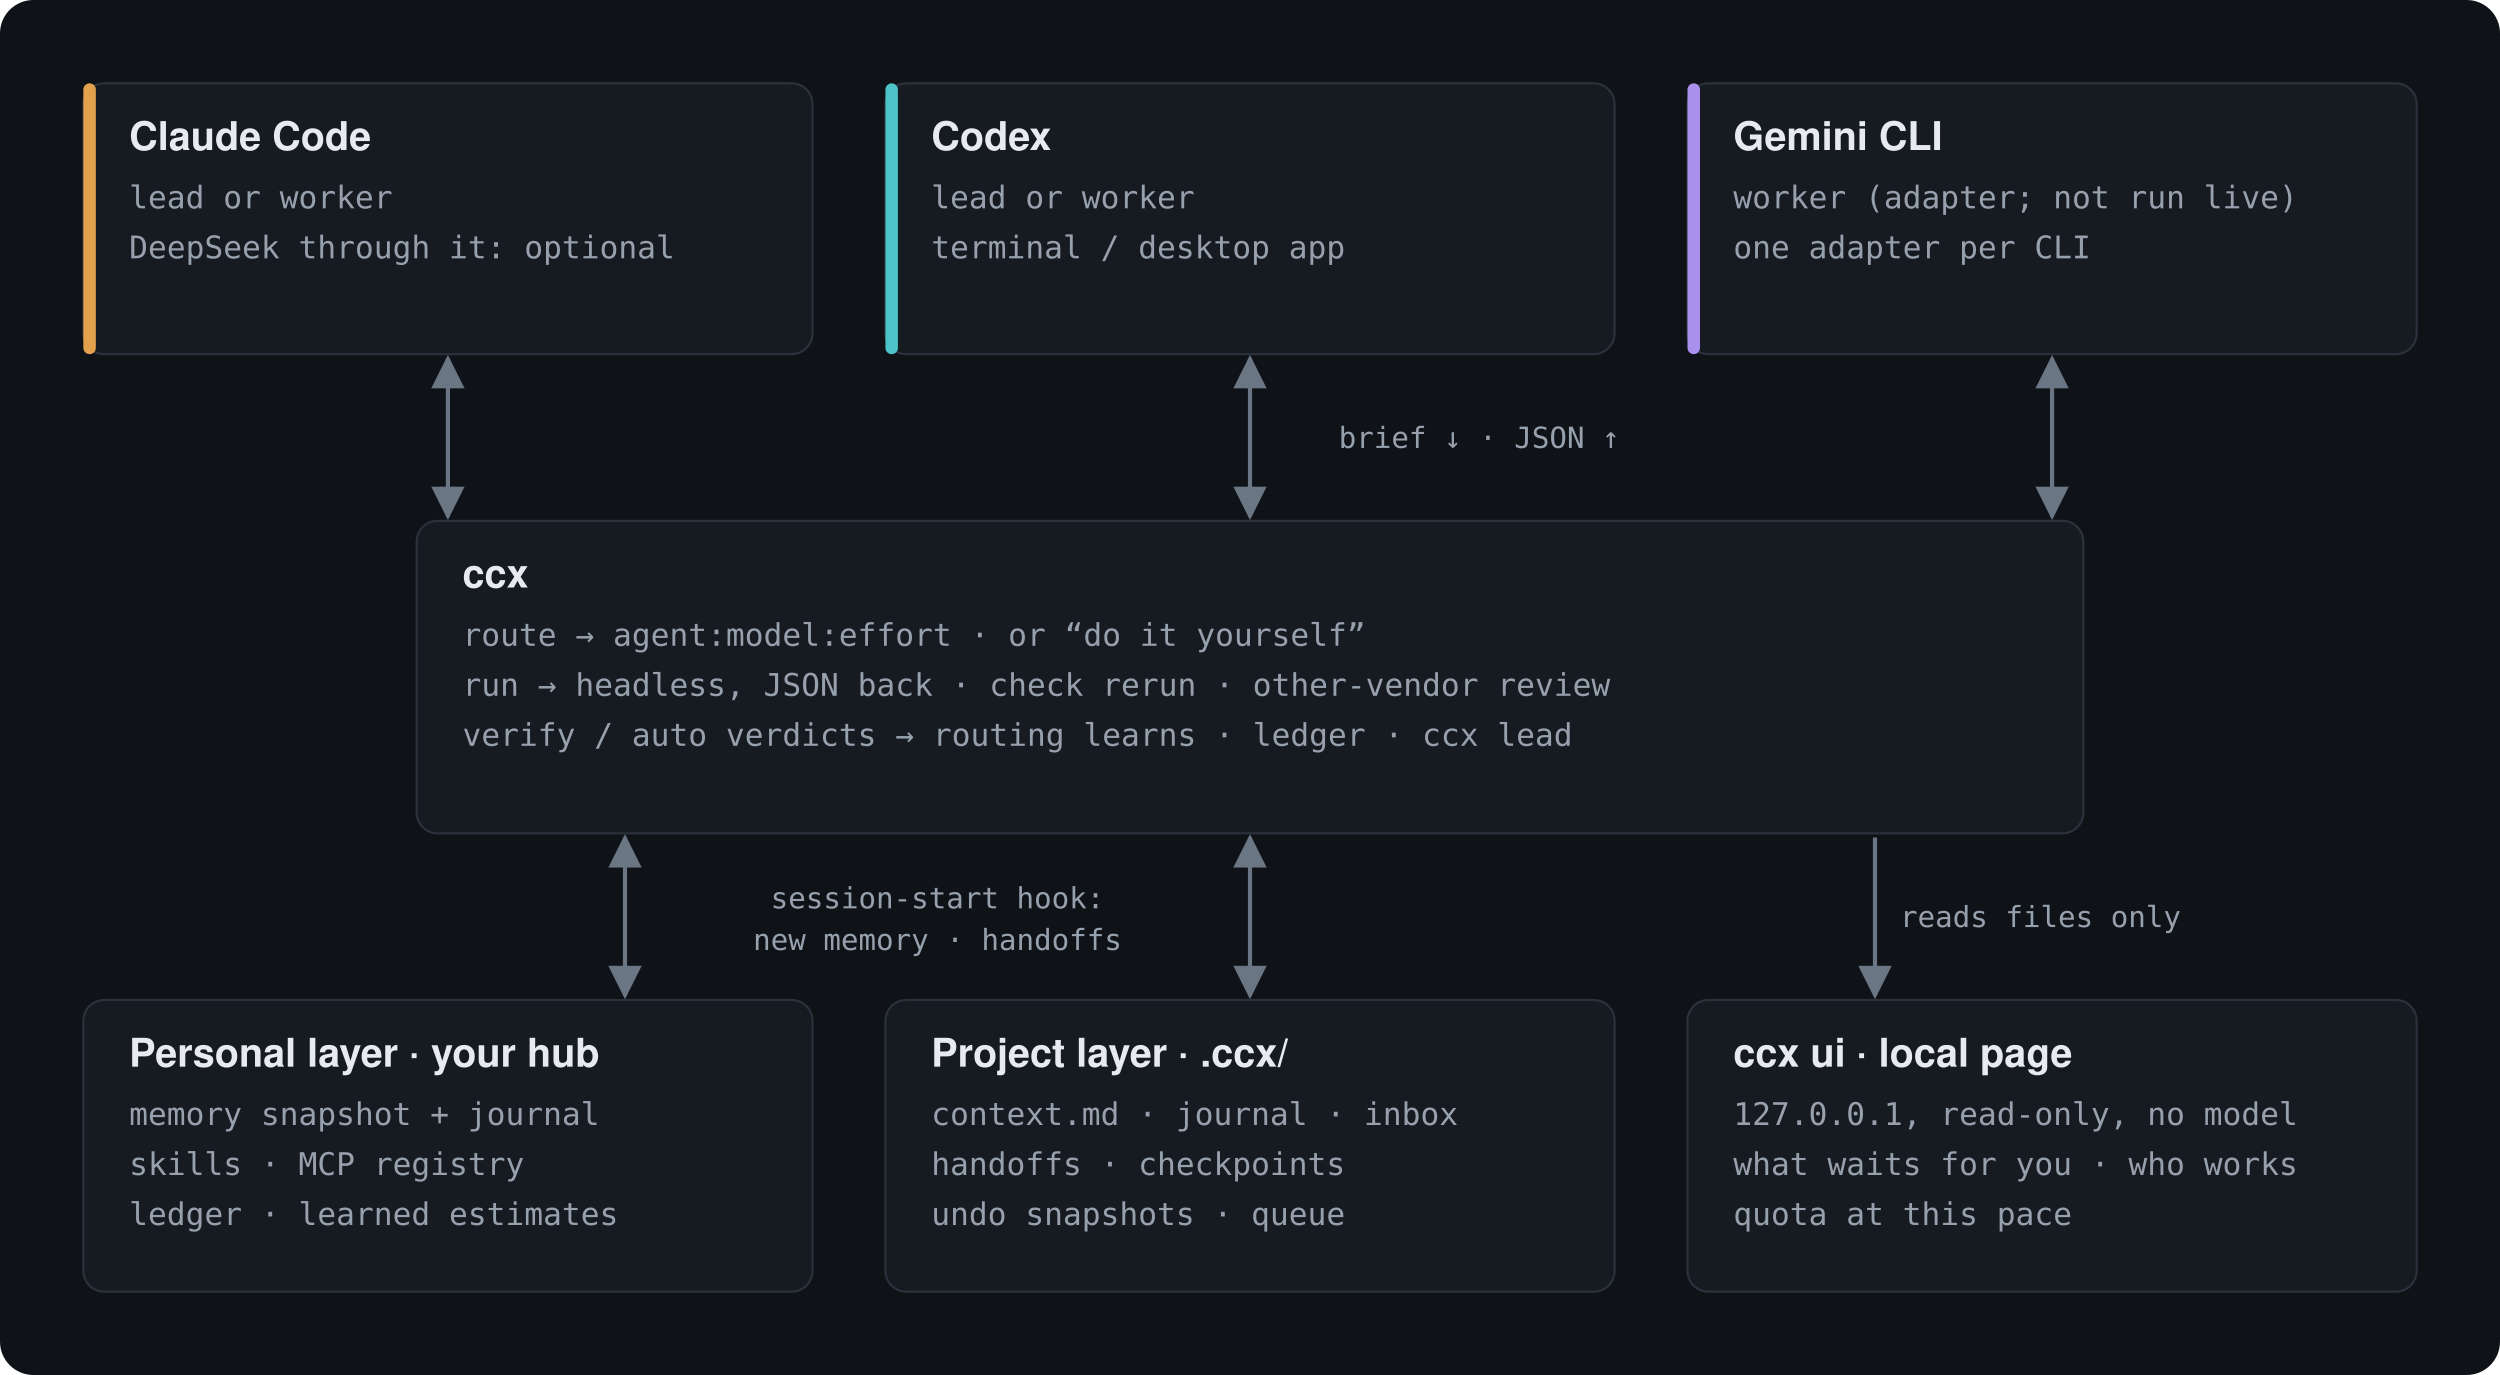
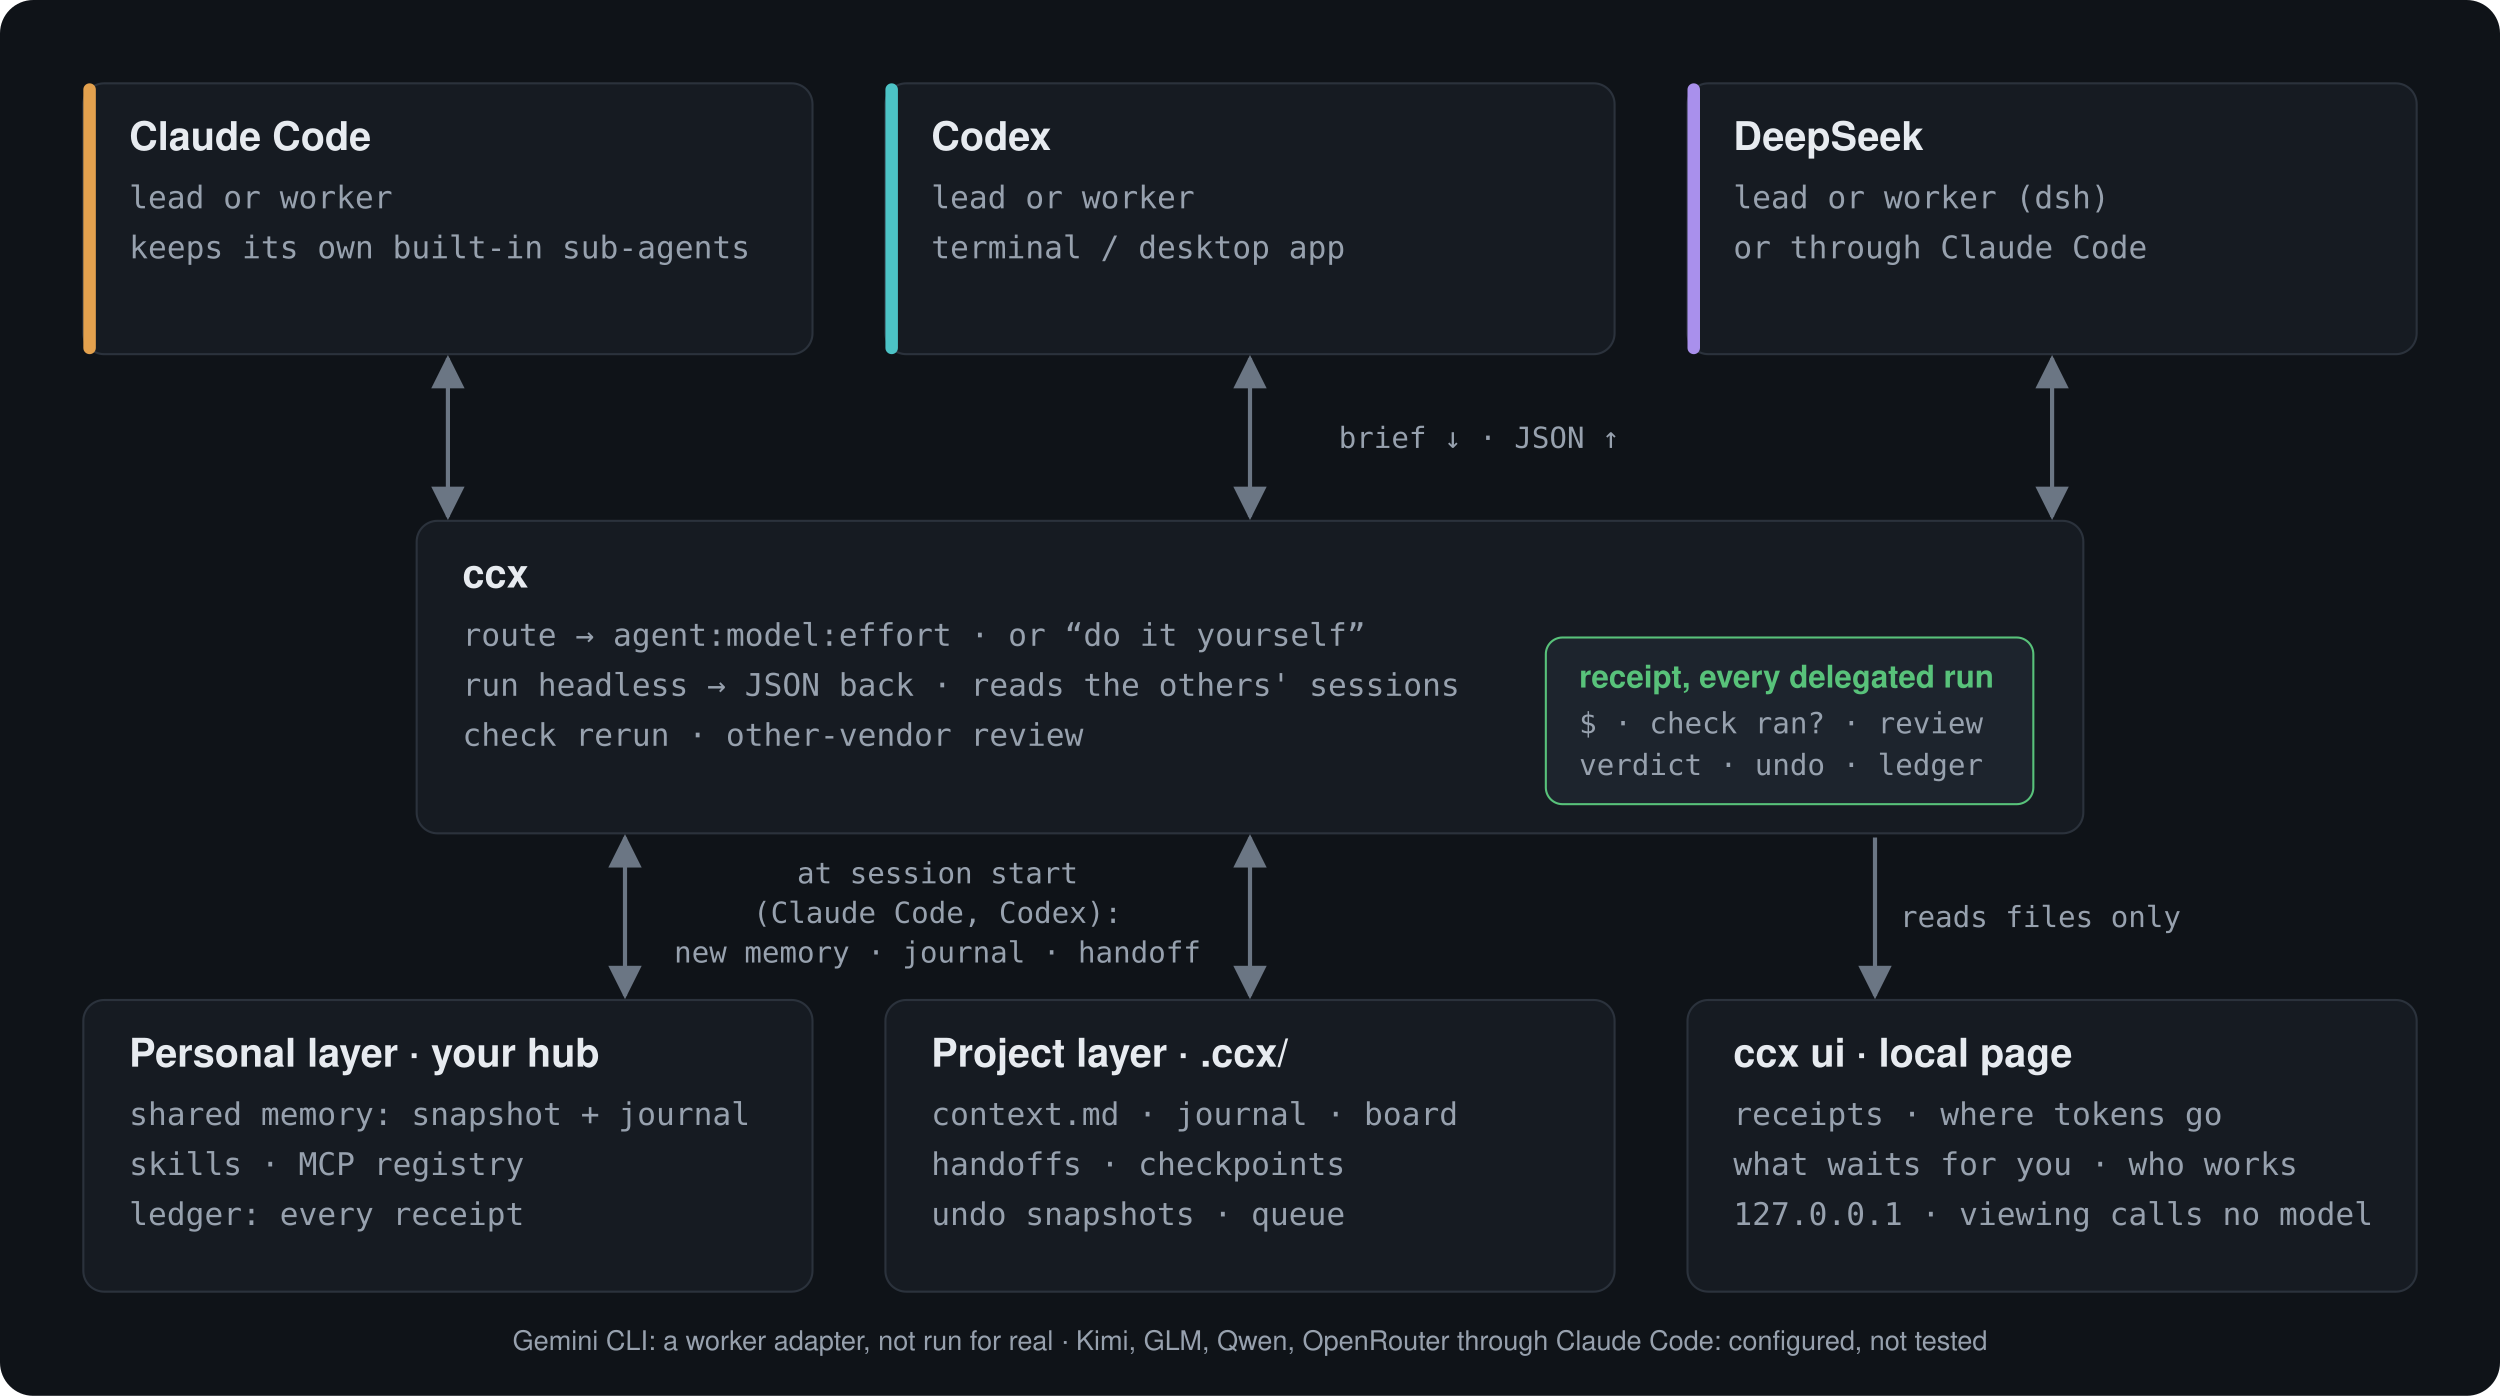
- <svg xmlns="http://www.w3.org/2000/svg" viewBox="0 0 1200 660" width="1200" height="660" role="img" aria-labelledby="t d">
+ <svg xmlns="http://www.w3.org/2000/svg" viewBox="0 0 1200 670" width="1200" height="670" role="img" aria-labelledby="t d">
  <defs>
    <marker id="a" viewBox="0 0 10 10" refX="9" refY="5" markerWidth="8" markerHeight="8" orient="auto-start-reverse">
      <path d="M0 0 L10 5 L0 10 z" fill="#6b7684" />
    </marker>
  </defs>
-   <rect width="1200" height="660" rx="16" fill="#0f1318" />
+   <rect width="1200" height="670" rx="16" fill="#0f1318" />
  <rect x="40" y="40" width="350" height="130" rx="10" fill="#161b22" stroke="#2b323c" />
  <rect x="40" y="40" width="6" height="130" rx="3" fill="#e3a14e" />
  <text x="62" y="72" font-size="19" font-weight="600" fill="#e7ebf0" font-family="-apple-system,&quot;Segoe UI&quot;,Helvetica,Arial,sans-serif">Claude Code</text>
  <text x="62" y="100" font-size="15" fill="#97a1ae" font-family="ui-monospace,SFMono-Regular,&quot;Cascadia Mono&quot;,Menlo,Consolas,monospace">lead or worker</text>
-   <text x="62" y="124" font-size="15" fill="#97a1ae" font-family="ui-monospace,SFMono-Regular,&quot;Cascadia Mono&quot;,Menlo,Consolas,monospace">DeepSeek through it: optional</text>
+   <text x="62" y="124" font-size="15" fill="#97a1ae" font-family="ui-monospace,SFMono-Regular,&quot;Cascadia Mono&quot;,Menlo,Consolas,monospace">keeps its own built-in sub-agents</text>
  <rect x="425" y="40" width="350" height="130" rx="10" fill="#161b22" stroke="#2b323c" />
  <rect x="425" y="40" width="6" height="130" rx="3" fill="#4cc3c6" />
  <text x="447" y="72" font-size="19" font-weight="600" fill="#e7ebf0" font-family="-apple-system,&quot;Segoe UI&quot;,Helvetica,Arial,sans-serif">Codex</text>
  <text x="447" y="100" font-size="15" fill="#97a1ae" font-family="ui-monospace,SFMono-Regular,&quot;Cascadia Mono&quot;,Menlo,Consolas,monospace">lead or worker</text>
  <text x="447" y="124" font-size="15" fill="#97a1ae" font-family="ui-monospace,SFMono-Regular,&quot;Cascadia Mono&quot;,Menlo,Consolas,monospace">terminal / desktop app</text>
  <rect x="810" y="40" width="350" height="130" rx="10" fill="#161b22" stroke="#2b323c" />
  <rect x="810" y="40" width="6" height="130" rx="3" fill="#a990ec" />
-   <text x="832" y="72" font-size="19" font-weight="600" fill="#e7ebf0" font-family="-apple-system,&quot;Segoe UI&quot;,Helvetica,Arial,sans-serif">Gemini CLI</text>
-   <text x="832" y="100" font-size="15" fill="#97a1ae" font-family="ui-monospace,SFMono-Regular,&quot;Cascadia Mono&quot;,Menlo,Consolas,monospace">worker (adapter; not run live)</text>
-   <text x="832" y="124" font-size="15" fill="#97a1ae" font-family="ui-monospace,SFMono-Regular,&quot;Cascadia Mono&quot;,Menlo,Consolas,monospace">one adapter per CLI</text>
+   <text x="832" y="72" font-size="19" font-weight="600" fill="#e7ebf0" font-family="-apple-system,&quot;Segoe UI&quot;,Helvetica,Arial,sans-serif">DeepSeek</text>
+   <text x="832" y="100" font-size="15" fill="#97a1ae" font-family="ui-monospace,SFMono-Regular,&quot;Cascadia Mono&quot;,Menlo,Consolas,monospace">lead or worker (dsh)</text>
+   <text x="832" y="124" font-size="15" fill="#97a1ae" font-family="ui-monospace,SFMono-Regular,&quot;Cascadia Mono&quot;,Menlo,Consolas,monospace">or through Claude Code</text>
  <rect x="200" y="250" width="800" height="150" rx="10" fill="#161b22" stroke="#2b323c" />
  <text x="222" y="282" font-size="19" font-weight="600" fill="#e7ebf0" font-family="-apple-system,&quot;Segoe UI&quot;,Helvetica,Arial,sans-serif">ccx</text>
  <text x="222" y="310" font-size="15" fill="#97a1ae" font-family="ui-monospace,SFMono-Regular,&quot;Cascadia Mono&quot;,Menlo,Consolas,monospace">route → agent:model:effort · or “do it yourself”</text>
-   <text x="222" y="334" font-size="15" fill="#97a1ae" font-family="ui-monospace,SFMono-Regular,&quot;Cascadia Mono&quot;,Menlo,Consolas,monospace">run → headless, JSON back · check rerun · other-vendor review</text>
-   <text x="222" y="358" font-size="15" fill="#97a1ae" font-family="ui-monospace,SFMono-Regular,&quot;Cascadia Mono&quot;,Menlo,Consolas,monospace">verify / auto verdicts → routing learns · ledger · ccx lead</text>
+   <text x="222" y="334" font-size="15" fill="#97a1ae" font-family="ui-monospace,SFMono-Regular,&quot;Cascadia Mono&quot;,Menlo,Consolas,monospace">run headless → JSON back · reads the others' sessions</text>
+   <text x="222" y="358" font-size="15" fill="#97a1ae" font-family="ui-monospace,SFMono-Regular,&quot;Cascadia Mono&quot;,Menlo,Consolas,monospace">check rerun · other-vendor review</text>
+   <rect x="742" y="306" width="234" height="80" rx="8" fill="#1d242d" stroke="#58c27a" />
+   <text x="758" y="330" font-size="15" font-weight="600" fill="#58c27a" font-family="-apple-system,&quot;Segoe UI&quot;,Helvetica,Arial,sans-serif">receipt, every delegated run</text>
+   <text x="758" y="352" font-size="14" fill="#97a1ae" font-family="ui-monospace,SFMono-Regular,&quot;Cascadia Mono&quot;,Menlo,Consolas,monospace">$ · check ran? · review</text>
+   <text x="758" y="372" font-size="14" fill="#97a1ae" font-family="ui-monospace,SFMono-Regular,&quot;Cascadia Mono&quot;,Menlo,Consolas,monospace">verdict · undo · ledger</text>
  <rect x="40" y="480" width="350" height="140" rx="10" fill="#161b22" stroke="#2b323c" />
  <text x="62" y="512" font-size="19" font-weight="600" fill="#e7ebf0" font-family="-apple-system,&quot;Segoe UI&quot;,Helvetica,Arial,sans-serif">Personal layer · your hub</text>
-   <text x="62" y="540" font-size="15" fill="#97a1ae" font-family="ui-monospace,SFMono-Regular,&quot;Cascadia Mono&quot;,Menlo,Consolas,monospace">memory snapshot + journal</text>
+   <text x="62" y="540" font-size="15" fill="#97a1ae" font-family="ui-monospace,SFMono-Regular,&quot;Cascadia Mono&quot;,Menlo,Consolas,monospace">shared memory: snapshot + journal</text>
  <text x="62" y="564" font-size="15" fill="#97a1ae" font-family="ui-monospace,SFMono-Regular,&quot;Cascadia Mono&quot;,Menlo,Consolas,monospace">skills · MCP registry</text>
-   <text x="62" y="588" font-size="15" fill="#97a1ae" font-family="ui-monospace,SFMono-Regular,&quot;Cascadia Mono&quot;,Menlo,Consolas,monospace">ledger · learned estimates</text>
+   <text x="62" y="588" font-size="15" fill="#97a1ae" font-family="ui-monospace,SFMono-Regular,&quot;Cascadia Mono&quot;,Menlo,Consolas,monospace">ledger: every receipt</text>
  <rect x="425" y="480" width="350" height="140" rx="10" fill="#161b22" stroke="#2b323c" />
  <text x="447" y="512" font-size="19" font-weight="600" fill="#e7ebf0" font-family="-apple-system,&quot;Segoe UI&quot;,Helvetica,Arial,sans-serif">Project layer · .ccx/</text>
-   <text x="447" y="540" font-size="15" fill="#97a1ae" font-family="ui-monospace,SFMono-Regular,&quot;Cascadia Mono&quot;,Menlo,Consolas,monospace">context.md · journal · inbox</text>
+   <text x="447" y="540" font-size="15" fill="#97a1ae" font-family="ui-monospace,SFMono-Regular,&quot;Cascadia Mono&quot;,Menlo,Consolas,monospace">context.md · journal · board</text>
  <text x="447" y="564" font-size="15" fill="#97a1ae" font-family="ui-monospace,SFMono-Regular,&quot;Cascadia Mono&quot;,Menlo,Consolas,monospace">handoffs · checkpoints</text>
  <text x="447" y="588" font-size="15" fill="#97a1ae" font-family="ui-monospace,SFMono-Regular,&quot;Cascadia Mono&quot;,Menlo,Consolas,monospace">undo snapshots · queue</text>
  <rect x="810" y="480" width="350" height="140" rx="10" fill="#161b22" stroke="#2b323c" />
  <text x="832" y="512" font-size="19" font-weight="600" fill="#e7ebf0" font-family="-apple-system,&quot;Segoe UI&quot;,Helvetica,Arial,sans-serif">ccx ui · local page</text>
-   <text x="832" y="540" font-size="15" fill="#97a1ae" font-family="ui-monospace,SFMono-Regular,&quot;Cascadia Mono&quot;,Menlo,Consolas,monospace">127.0.0.1, read-only, no model</text>
+   <text x="832" y="540" font-size="15" fill="#97a1ae" font-family="ui-monospace,SFMono-Regular,&quot;Cascadia Mono&quot;,Menlo,Consolas,monospace">receipts · where tokens go</text>
  <text x="832" y="564" font-size="15" fill="#97a1ae" font-family="ui-monospace,SFMono-Regular,&quot;Cascadia Mono&quot;,Menlo,Consolas,monospace">what waits for you · who works</text>
-   <text x="832" y="588" font-size="15" fill="#97a1ae" font-family="ui-monospace,SFMono-Regular,&quot;Cascadia Mono&quot;,Menlo,Consolas,monospace">quota at this pace</text>
+   <text x="832" y="588" font-size="15" fill="#97a1ae" font-family="ui-monospace,SFMono-Regular,&quot;Cascadia Mono&quot;,Menlo,Consolas,monospace">127.0.0.1 · viewing calls no model</text>
  <path d="M215 172 V 248" stroke="#6b7684" stroke-width="2" fill="none" marker-end="url(#a)" marker-start="url(#a)" />
  <path d="M600 172 V 248" stroke="#6b7684" stroke-width="2" fill="none" marker-end="url(#a)" marker-start="url(#a)" />
  <path d="M985 172 V 248" stroke="#6b7684" stroke-width="2" fill="none" marker-end="url(#a)" marker-start="url(#a)" />
  <text x="600" y="215" font-size="14" fill="#97a1ae" font-family="ui-monospace,SFMono-Regular,&quot;Cascadia Mono&quot;,Menlo,Consolas,monospace" text-anchor="middle" dx="110">brief ↓ · JSON ↑</text>
  <path d="M300 402 V 478" stroke="#6b7684" stroke-width="2" fill="none" marker-end="url(#a)" marker-start="url(#a)" />
  <path d="M600 402 V 478" stroke="#6b7684" stroke-width="2" fill="none" marker-end="url(#a)" marker-start="url(#a)" />
  <path d="M900 402 V 478" stroke="#6b7684" stroke-width="2" fill="none" marker-end="url(#a)" />
-   <text x="450" y="436" font-size="14" fill="#97a1ae" font-family="ui-monospace,SFMono-Regular,&quot;Cascadia Mono&quot;,Menlo,Consolas,monospace" text-anchor="middle">session-start hook:</text>
-   <text x="450" y="456" font-size="14" fill="#97a1ae" font-family="ui-monospace,SFMono-Regular,&quot;Cascadia Mono&quot;,Menlo,Consolas,monospace" text-anchor="middle">new memory · handoffs</text>
+   <text x="450" y="424" font-size="14" fill="#97a1ae" font-family="ui-monospace,SFMono-Regular,&quot;Cascadia Mono&quot;,Menlo,Consolas,monospace" text-anchor="middle">at session start</text>
+   <text x="450" y="443" font-size="14" fill="#97a1ae" font-family="ui-monospace,SFMono-Regular,&quot;Cascadia Mono&quot;,Menlo,Consolas,monospace" text-anchor="middle">(Claude Code, Codex):</text>
+   <text x="450" y="462" font-size="14" fill="#97a1ae" font-family="ui-monospace,SFMono-Regular,&quot;Cascadia Mono&quot;,Menlo,Consolas,monospace" text-anchor="middle">new memory · journal · handoff</text>
  <text x="900" y="445" font-size="14" fill="#97a1ae" font-family="ui-monospace,SFMono-Regular,&quot;Cascadia Mono&quot;,Menlo,Consolas,monospace" dx="12">reads files only</text>
+   <text x="600" y="648" font-size="13" fill="#97a1ae" font-family="-apple-system,&quot;Segoe UI&quot;,Helvetica,Arial,sans-serif" text-anchor="middle">Gemini CLI: a worker adapter, not run for real · Kimi, GLM, Qwen, OpenRouter through Claude Code: configured, not tested</text>
</svg>
